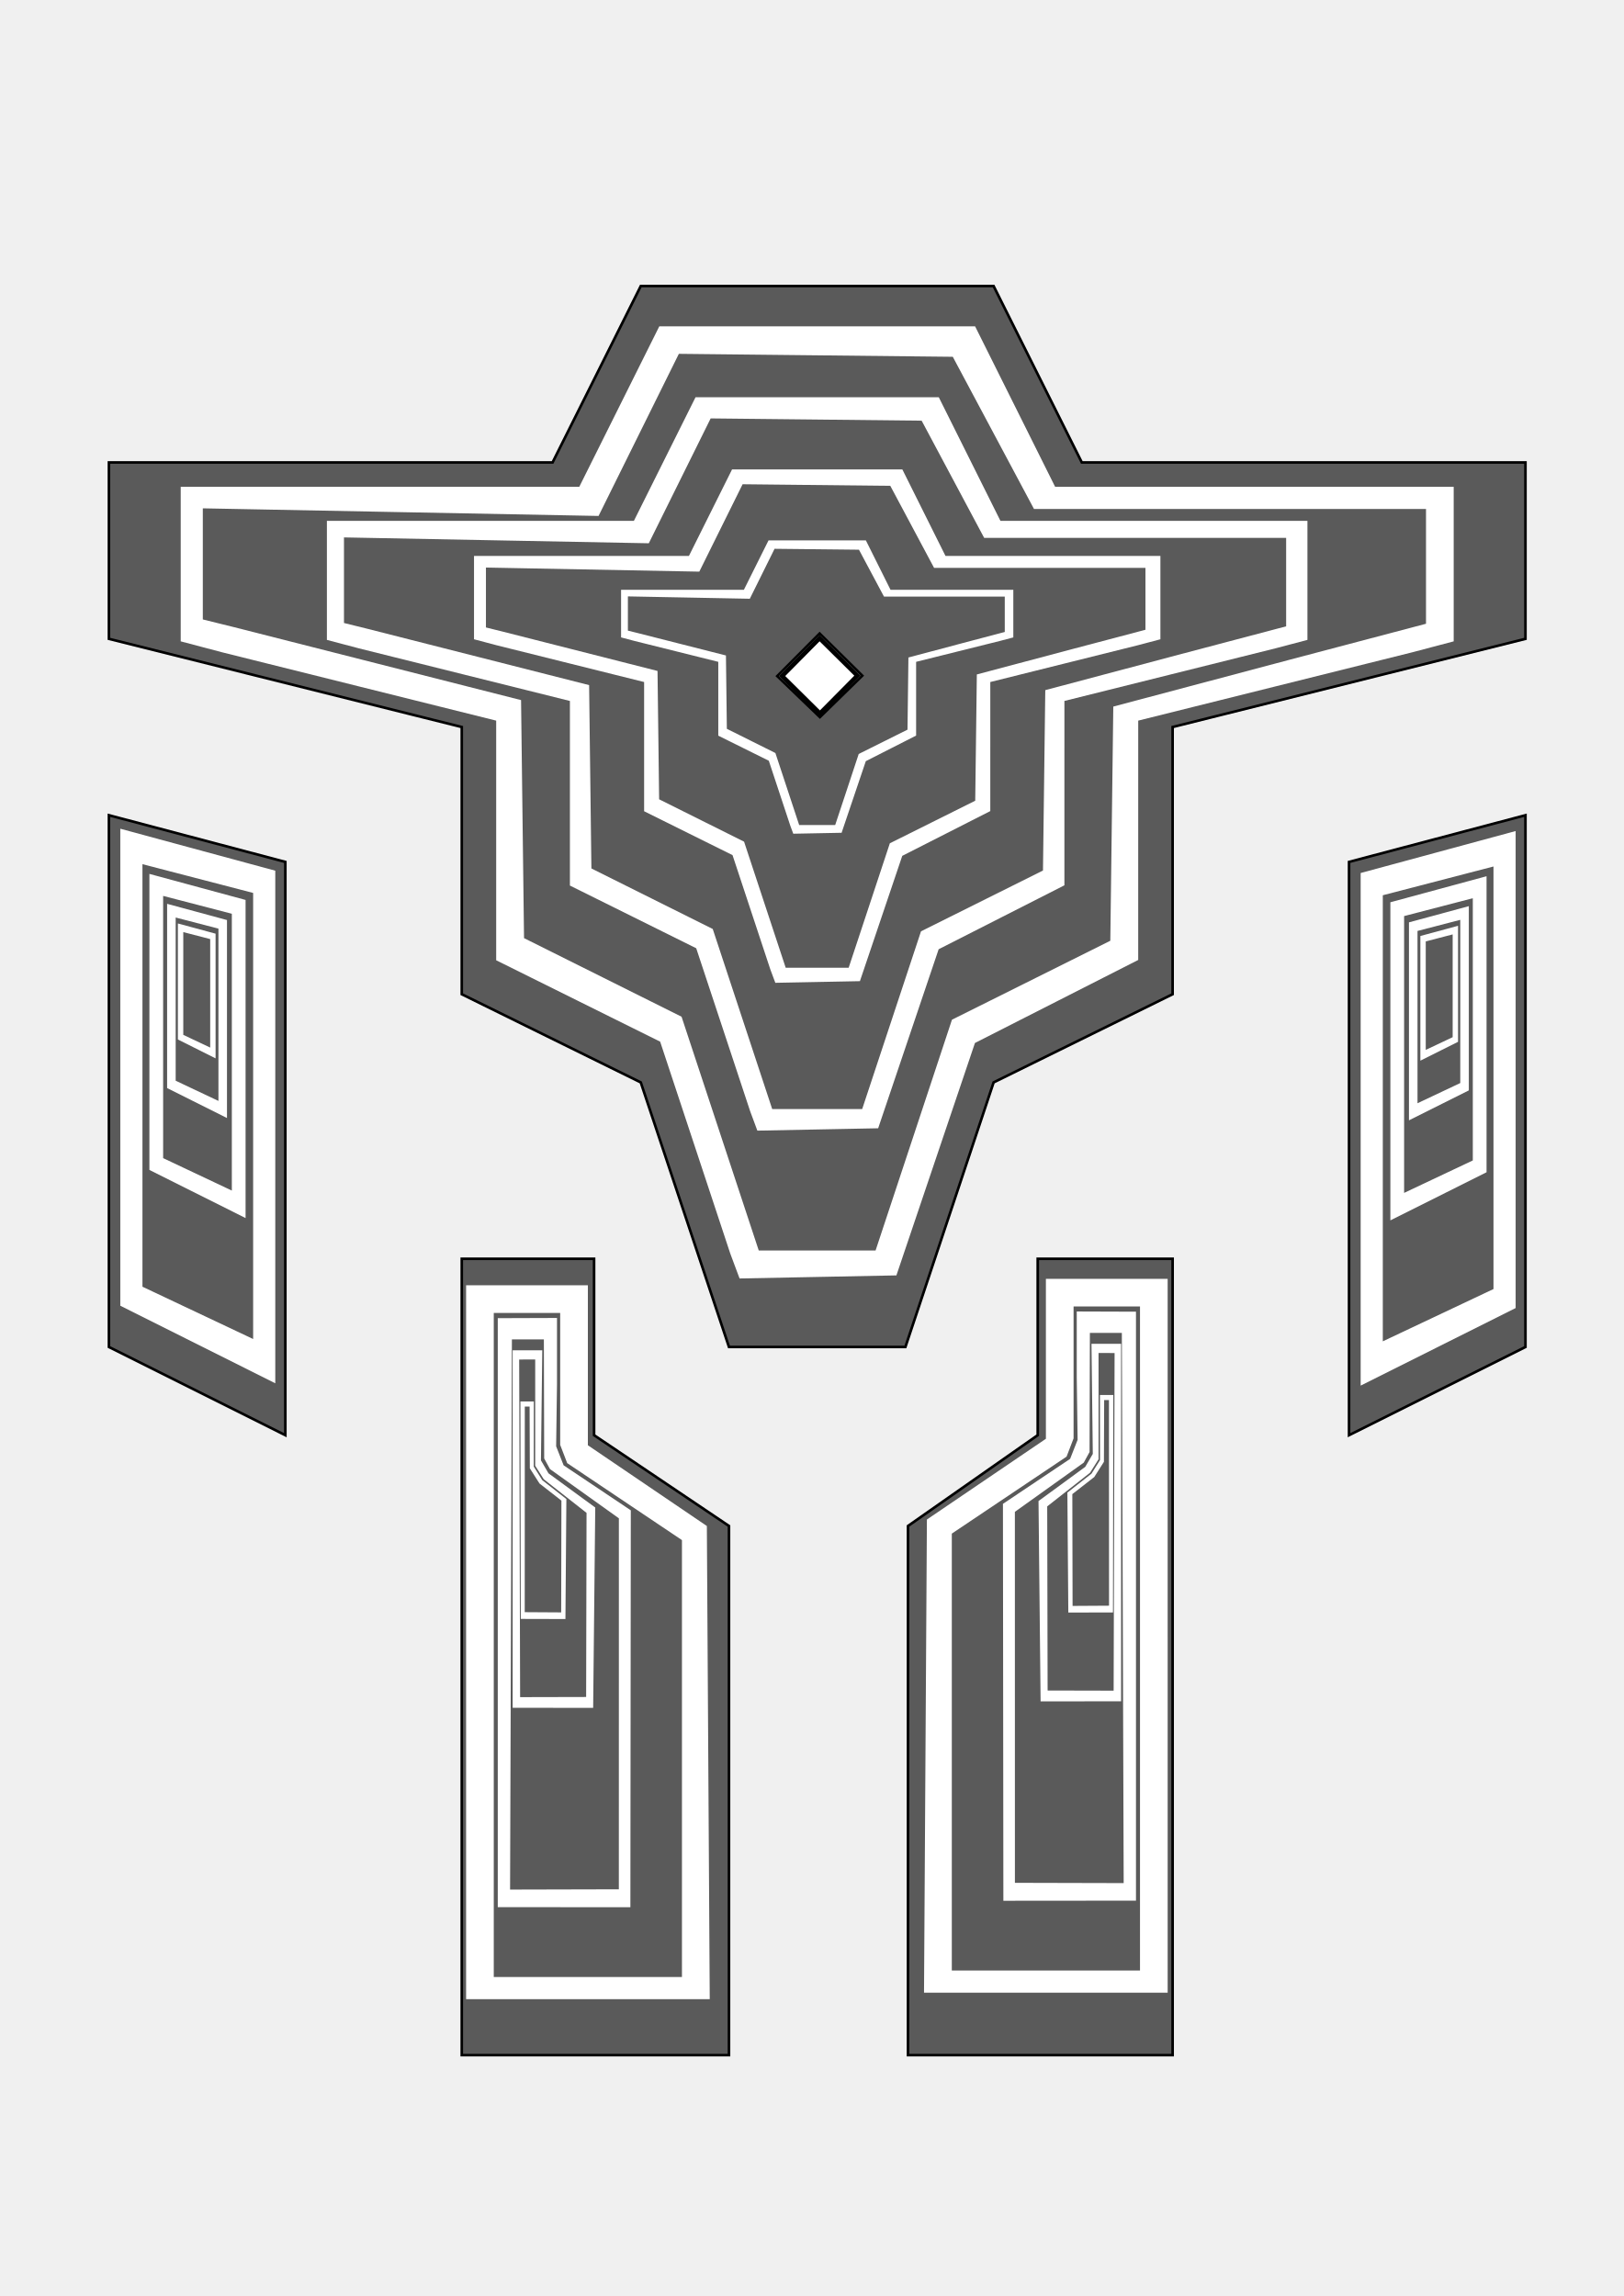
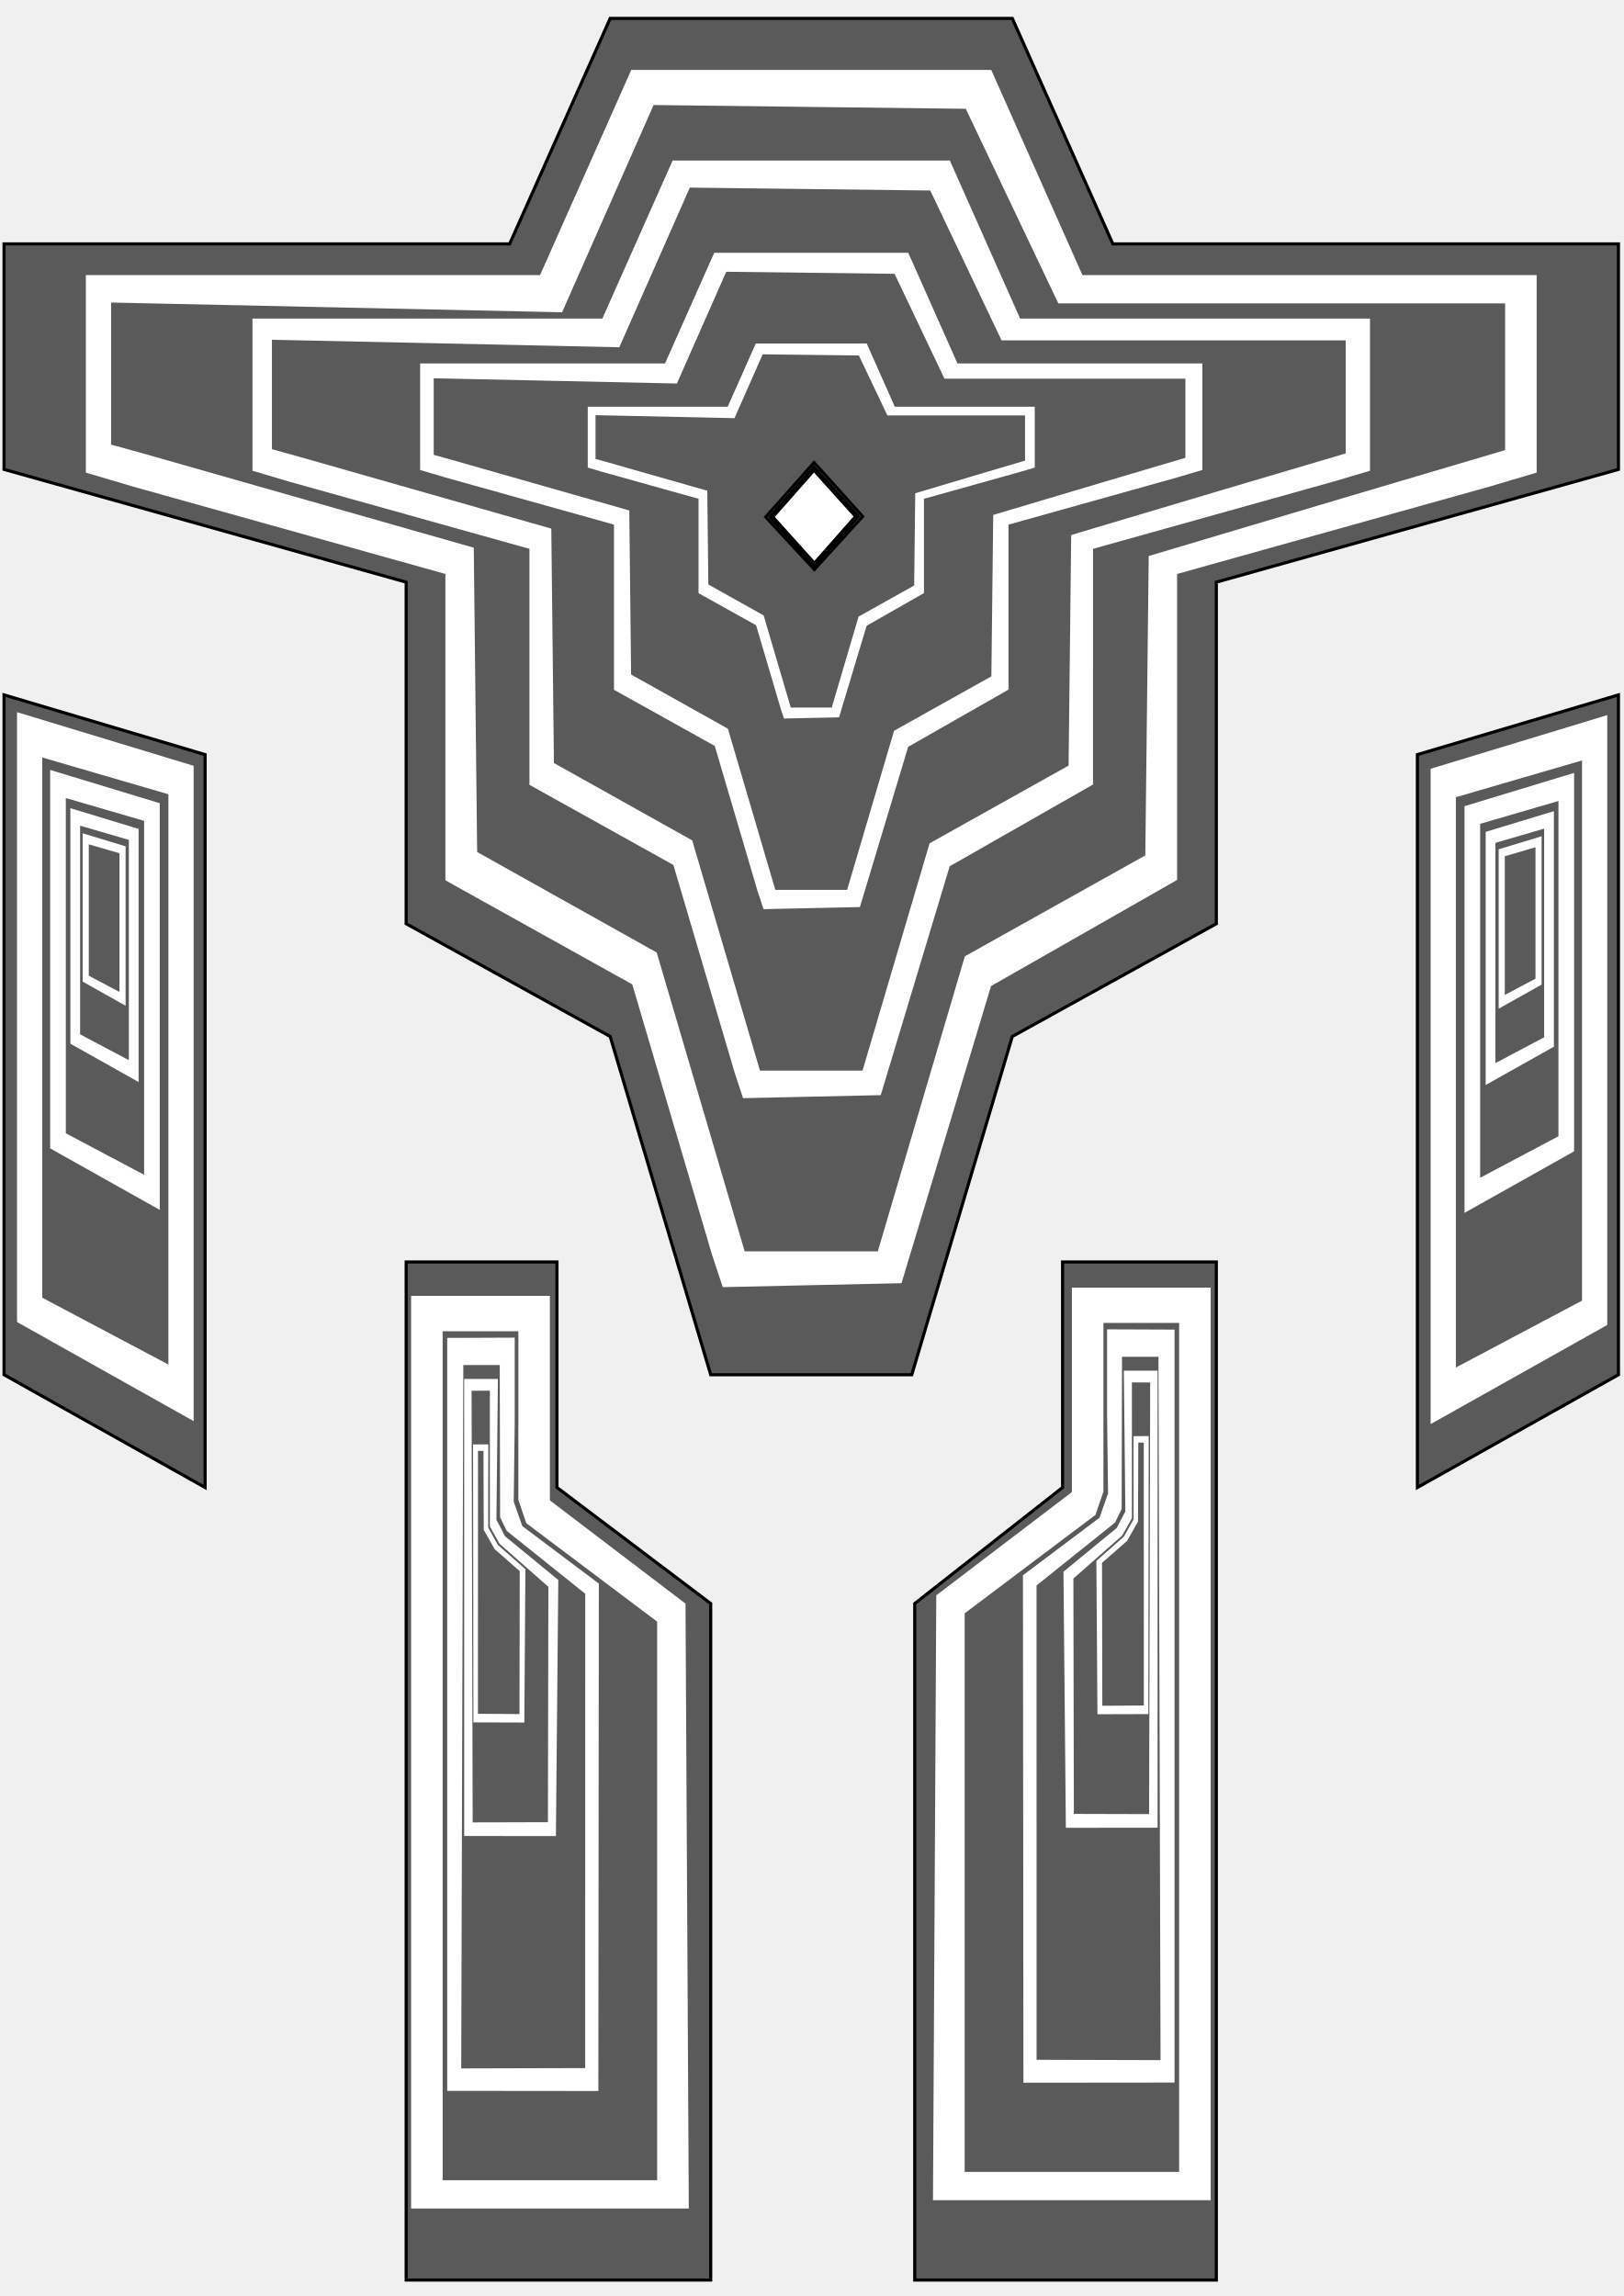
<svg xmlns="http://www.w3.org/2000/svg" width="210mm" height="297mm" viewBox="0 0 210 297" version="1.1" id="svg1" xml:space="preserve">
  <defs id="defs1" />
  <g id="layer1" style="display:inline">
-     <path fill="currentColor" d="M 94.282,265.843 H 59.722 V 162.832 h 17.113 v 22.817 l 17.448,11.744 z M 82.874,37.004 71.466,59.821 H 14.088 v 22.817 l 45.634,11.408 v 34.561 l 23.152,11.408 11.408,34.225 h 22.817 l 11.408,-34.225 23.152,-11.408 V 94.046 L 197.294,82.638 V 59.821 H 139.916 L 128.508,37.004 Z m 23.132,44.947 5.514,5.45 -5.478,5.361 -5.515,-5.307 z M 117.435,265.843 h 34.225 V 162.832 h -17.448 v 22.817 l -16.777,11.744 z m 79.859,-160.389 -22.817,6.04 v 74.155 L 197.294,174.24 Z m -183.206,0 22.817,6.04 v 74.155 L 14.088,174.24 Z" id="path1" style="fill:#5a5a5a;fill-opacity:1;stroke:#000000;stroke-width:0.336;stroke-opacity:1" />
-     <rect style="opacity:1;fill:#ffffff;fill-opacity:1;stroke:#000000;stroke-width:0.569;stroke-opacity:1" id="rect27" width="6.886" height="6.886" x="9.016" y="133.411" transform="rotate(-45.28992)" />
+     <path fill="currentColor" d="M 91.92,294.94 H 52.531 V 163.245 h 19.503 v 29.17 l 19.885,15.014 z M 78.918,2.379 65.916,31.55 H 0.523 V 60.72 L 52.531,75.305 v 44.184 l 26.386,14.585 13.002,43.755 h 26.004 l 13.002,-43.755 26.386,-14.585 V 75.305 L 209.32,60.72 V 31.55 H 143.928 L 130.926,2.379 Z m 26.364,57.462 6.284,6.968 -6.243,6.854 -6.285,-6.784 z m 13.025,235.099 H 157.312 V 163.245 h -19.885 v 29.17 l -19.121,15.014 z M 209.32,89.89 183.316,97.612 V 192.415 l 26.004,-14.585 z m -208.797,0 26.004,7.722 V 192.415 L 0.523,177.83 Z" id="path1" style="fill:#5a5a5a;fill-opacity:1;stroke:#000000;stroke-width:0.405;stroke-opacity:1" />
+     <rect style="opacity:1;fill:#ffffff;fill-opacity:1;stroke:#000000;stroke-width:0.689;stroke-opacity:1" id="rect27" width="8.345" height="8.335" x="29.571" y="119.827" transform="matrix(0.6616753,-0.7497905,0.6691797,0.7431006,0,0)" />
  </g>
  <g id="layer2" style="display:inline">
    <path fill="currentColor" d="m -55.891,227.001 h -12.262 v -36.548 h 6.071 v 8.095 l 6.19,4.167 z m -4.048,-81.19 -4.048,8.095 h -20.357 v 8.095 l 16.19,4.048 v 12.262 l 8.214,4.048 4.048,12.143 h 8.095 l 4.048,-12.143 8.214,-4.048 v -12.262 l 16.19,-4.048 v -8.095 h -20.357 l -4.048,-8.095 z m 15.005,1.646 4.157,7.839 20.06,-0.095 -0.092,5.765 -16.118,4.253 0.011,11.929 -8.027,3.969 -3.978,11.891 -5.811,-0.008 -4.011,-11.983 -7.979,-3.988 0.016,-12.093 -16.402,-4.165 0.008,-5.528 20.166,0.297 3.964,-8.134 z m -2.743,79.545 h 12.143 v -36.548 h -6.19 v 8.095 l -5.952,4.167 z m 28.333,-56.905 -8.095,2.143 v 26.31 l 8.095,-4.048 z m -65,0 8.095,2.143 v 26.31 l -8.095,-4.048 z" id="path3" style="display:none;opacity:1;fill:#ffffff;fill-opacity:1;stroke-width:0.119" />
-     <path style="fill:#ffffff;stroke-width:2.536" d="m 95.042,163.746 -0.606,-1.63 -4.528,-13.686 -4.528,-13.686 -10.603,-5.264 -10.603,-5.264 V 108.716 93.217 l -17.717,-4.418 -17.717,-4.418 -2.684,-0.709 -2.684,-0.709 v -9.994 -9.994 h 25.773 25.773 l 5.175,-10.379 5.175,-10.379 h 20.424 20.424 l 5.175,10.379 5.175,10.379 h 25.773 25.773 v 9.994 9.994 l -2.684,0.709 -2.684,0.709 -17.717,4.418 -17.717,4.418 -0.001,15.48 -10e-4,15.48 -10.557,5.369 -10.557,5.369 -5.079,15.032 -5.079,15.032 -10.142,0.199 -10.142,0.199 z m 23.141,-16.915 4.938,-14.927 10.24,-5.106 10.24,-5.106 0.193,-15.146 0.193,-15.146 11.453,-3.043 11.453,-3.043 8.769,-2.314 8.769,-2.314 v -7.424 -7.424 h -25.351 -25.351 l -5.251,-9.843 -5.251,-9.843 -17.714,-0.191 -17.714,-0.191 -5.193,10.485 -5.193,10.485 -25.591,-0.492 -25.591,-0.492 v 7.186 7.186 l 1.969,0.487 1.969,0.487 18.611,4.73 18.611,4.73 0.192,15.395 0.192,15.395 10.187,5.083 10.187,5.083 4.992,15.121 4.992,15.121 h 7.554 7.554 z" id="path9" />
-     <path style="fill:#ffffff;stroke-width:2.536" d="m 15.56,168.904 v -61.704 l 20.043,5.429 v 66.307 z m 17.18,-53.398 -14.316,-3.72 v 54.658 l 14.316,6.765 z" id="path5" />
-     <path style="fill:#ffffff;stroke-width:2.536" d="m 60.283,166.26 h 15.748 v 10.346 10.346 l 15.39,10.445 0.373,61.203 h -31.512 z m 27.917,32.96 -14.843,-9.958 -0.906,-2.36 v -8.531 -8.531 h -8.59 v 85.899 h 24.338 z" id="path8" />
-     <path style="fill:#ffffff;stroke-width:1.954" d="m 97.488,145.001 -0.467,-1.256 -3.488,-10.542 -3.488,-10.542 -8.168,-4.055 -8.168,-4.055 V 102.612 90.673 l -13.647,-3.403 -13.647,-3.403 -2.068,-0.546 -2.068,-0.546 V 75.076 67.378 h 19.852 19.852 l 3.986,-7.995 3.986,-7.995 h 15.732 15.732 l 3.986,7.995 3.986,7.995 h 19.852 19.852 v 7.698 7.698 l -2.068,0.546 -2.068,0.546 -13.647,3.403 -13.647,3.403 -9.4e-4,11.924 -0.001,11.924 -8.132,4.135 -8.132,4.135 -3.912,11.579 -3.912,11.579 -7.812,0.153 -7.812,0.153 z m 17.825,-13.03 3.803,-11.498 7.888,-3.933 7.888,-3.933 0.149,-11.667 0.149,-11.667 8.822,-2.344 8.822,-2.344 6.754,-1.783 6.754,-1.783 v -5.719 -5.719 h -19.527 -19.527 l -4.044,-7.582 -4.044,-7.582 -13.644,-0.147 -13.644,-0.147 -4,8.076 -4,8.076 -19.712,-0.379 -19.712,-0.379 v 5.535 5.535 l 1.516,0.375 1.516,0.375 14.336,3.643 14.336,3.643 0.148,11.858 0.148,11.858 7.847,3.915 7.847,3.915 3.845,11.647 3.845,11.647 h 5.819 5.819 z" id="path10" />
-     <path style="fill:#ffffff;stroke-width:1.368" d="m 99.949,126.253 -0.327,-0.879 -2.441,-7.38 -2.441,-7.38 -5.717,-2.838 -5.717,-2.838 v -8.357 -8.357 l -9.553,-2.382 -9.553,-2.382 -1.447,-0.383 -1.447,-0.383 v -5.389 -5.389 h 13.897 13.897 l 2.79,-5.597 2.79,-5.597 h 11.013 11.012 l 2.79,5.597 2.79,5.597 h 13.897 13.897 v 5.389 5.389 l -1.447,0.383 -1.447,0.383 -9.553,2.382 -9.553,2.382 -6.6e-4,8.347 -7.1e-4,8.347 -5.692,2.895 -5.692,2.895 -2.739,8.105 -2.739,8.105 -5.469,0.107 -5.469,0.107 z m 12.477,-9.121 2.662,-8.049 5.521,-2.753 5.521,-2.753 0.104,-8.167 0.104,-8.167 6.176,-1.641 6.176,-1.641 4.728,-1.248 4.728,-1.248 v -4.003 -4.003 h -13.669 -13.669 l -2.831,-5.307 -2.831,-5.307 -9.551,-0.103 -9.551,-0.103 -2.8,5.653 -2.8,5.653 -13.798,-0.265 -13.798,-0.265 v 3.875 3.875 l 1.061,0.263 1.061,0.263 10.035,2.55 10.035,2.55 0.104,8.301 0.104,8.301 5.493,2.741 5.493,2.741 2.691,8.153 2.691,8.153 h 4.073 4.073 z" id="path11" />
-     <path style="fill:#ffffff;stroke-width:0.781" d="m 102.41,107.342 -0.187,-0.502 -1.395,-4.217 -1.395,-4.217 -3.267,-1.622 -3.267,-1.622 v -4.775 -4.775 l -5.459,-1.361 -5.459,-1.361 -0.827,-0.219 -0.827,-0.219 v -3.079 -3.079 h 7.941 7.941 l 1.595,-3.198 1.595,-3.198 h 6.293 6.293 l 1.595,3.198 1.595,3.198 h 7.941 7.941 v 3.079 3.079 l -0.827,0.219 -0.827,0.219 -5.459,1.361 -5.459,1.361 -3.8e-4,4.77 -4e-4,4.77 -3.253,1.654 -3.253,1.654 -1.565,4.632 -1.565,4.632 -3.125,0.061 -3.125,0.061 z m 7.13,-5.212 1.521,-4.599 3.155,-1.573 3.155,-1.573 0.059,-4.667 0.059,-4.667 3.529,-0.938 3.529,-0.938 2.702,-0.713 2.702,-0.713 v -2.288 -2.288 h -7.811 -7.811 l -1.618,-3.033 -1.618,-3.033 -5.458,-0.059 -5.458,-0.059 -1.6,3.231 -1.6,3.231 -7.885,-0.152 -7.885,-0.152 v 2.214 2.214 l 0.607,0.15 0.607,0.15 5.734,1.457 5.734,1.457 0.059,4.743 0.059,4.743 3.139,1.566 3.139,1.566 1.538,4.659 1.538,4.659 h 2.328 2.328 z" id="path12" />
-     <path style="fill:#ffffff;stroke-width:1.574" d="M 19.322,151.337 V 113.044 l 12.439,3.369 v 41.149 z m 10.662,-33.138 -8.885,-2.309 v 33.92 l 8.885,4.198 z" id="path14" />
-     <path style="fill:#ffffff;stroke-width:0.98" d="m 21.615,140.748 v -23.833 l 7.741,2.097 v 25.61 z m 6.636,-20.625 -5.53,-1.437 v 21.111 l 5.53,2.613 z" id="path15" />
-     <path style="fill:#ffffff;stroke-width:0.617" d="m 23.007,134.464 v -15.008 l 4.875,1.32 v 16.128 z m 4.179,-12.988 -3.482,-0.905 v 13.294 l 3.482,1.645 z" id="path16" />
-     <path style="fill:#ffffff;stroke-width:2.536" d="m 196.023,169.204 v -61.704 l -20.043,5.429 v 66.307 z m -17.18,-53.398 14.316,-3.72 v 54.658 l -14.316,6.765 z" id="path17" />
-     <path style="fill:#ffffff;stroke-width:1.574" d="m 192.261,151.637 v -38.293 l -12.439,3.369 v 41.149 z m -10.662,-33.138 8.885,-2.309 v 33.92 l -8.885,4.198 z" id="path18" />
-     <path style="fill:#ffffff;stroke-width:0.98" d="M 189.968,141.048 V 117.215 l -7.741,2.097 v 25.61 z m -6.636,-20.625 5.53,-1.437 v 21.111 l -5.53,2.613 z" id="path19" />
-     <path style="fill:#ffffff;stroke-width:0.617" d="m 188.576,134.764 v -15.008 l -4.875,1.32 v 16.128 z m -4.179,-12.988 3.482,-0.905 v 13.294 l -3.482,1.645 z" id="path20" />
-     <path style="fill:#ffffff;stroke-width:1.587" d="m 64.379,170.512 7.66,-0.026 v 8.536 l -0.111,8.065 0.968,2.461 8.689,5.821 -0.055,51.343 -17.151,-0.015 z m 15.663,25.889 -8.91,-6.367 -0.75,-1.372 -0.041,-15.402 h -4.134 l -0.237,71.167 14.068,-0.035 z" id="path21" />
-     <path style="fill:#ffffff;stroke-width:0.963" d="m 66.304,174.668 3.831,5.1e-4 -0.171,14.243 0.976,1.672 6.045,4.423 -0.27,25.915 -10.411,-0.01 z m 9.556,21.031 -5.536,-4.353 -1.106,-1.746 0.003,-13.748 -2.075,0.01 0.123,43.672 8.539,-0.02 z" id="path22" />
-     <path style="fill:#ffffff;stroke-width:0.585" d="m 67.311,181.286 1.729,0.005 -0.01,8.415 1.106,1.76 3.116,2.445 -0.122,15.519 -5.777,-0.015 z m 5.3,12.825 -2.838,-2.214 -1.248,-1.962 -0.03,-7.993 -0.62,0.005 -0.009,26.596 4.714,0.029 z" id="path23" />
-     <path style="fill:#ffffff;stroke-width:2.536" d="m 151.018,165.421 h -15.748 v 10.346 10.346 l -15.39,10.445 -0.373,61.203 h 31.512 z m -27.917,32.96 14.843,-9.958 0.906,-2.36 v -8.531 -8.531 h 8.59 v 85.899 h -24.338 z" id="path24" />
-     <path style="fill:#ffffff;stroke-width:1.587" d="m 146.921,169.674 -7.66,-0.026 v 8.536 l 0.111,8.065 -0.968,2.461 -8.689,5.821 0.055,51.343 17.151,-0.015 z m -15.663,25.889 8.91,-6.367 0.75,-1.372 0.041,-15.402 h 4.134 l 0.237,71.167 -14.068,-0.035 z" id="path25" />
-     <path style="fill:#ffffff;stroke-width:0.963" d="m 144.996,173.829 -3.831,5.1e-4 0.171,14.243 -0.976,1.672 -6.045,4.423 0.27,25.915 10.411,-0.01 z m -9.556,21.031 5.536,-4.353 1.106,-1.746 -0.003,-13.748 2.075,0.01 -0.123,43.672 -8.539,-0.02 z" id="path26" />
-     <path style="fill:#ffffff;stroke-width:0.585" d="m 143.989,180.448 -1.729,0.005 0.01,8.415 -1.106,1.76 -3.116,2.445 0.122,15.519 5.777,-0.015 z m -5.3,12.825 2.838,-2.214 1.248,-1.962 0.03,-7.993 0.62,0.005 0.01,26.596 -4.714,0.029 z" id="path27" />
+     <path style="fill:#ffffff;stroke-width:3.062" d="M 92.786,164.413 92.095,162.328 86.934,144.831 81.774,127.334 69.689,120.604 57.605,113.874 V 94.06 74.245 L 37.413,68.596 17.222,62.948 14.163,62.041 11.103,61.134 V 48.357 35.581 H 40.476 69.849 L 75.747,22.311 81.645,9.041 h 23.277 23.277 l 5.898,13.27 5.898,13.27 h 29.373 29.373 v 12.777 12.777 l -3.059,0.907 -3.059,0.907 -20.191,5.648 -20.191,5.648 -9.9e-4,19.79 -0.001,19.79 -12.032,6.864 -12.032,6.864 -5.789,19.218 -5.789,19.218 -11.559,0.254 -11.559,0.254 z m 26.373,-21.625 5.627,-19.084 11.671,-6.527 11.671,-6.527 0.22,-19.364 0.22,-19.364 13.053,-3.89 13.053,-3.89 9.994,-2.959 9.994,-2.959 V 48.733 39.241 H 165.769 136.877 L 130.893,26.658 124.909,14.075 104.721,13.83 84.534,13.585 78.615,26.99 72.697,40.394 43.532,39.765 14.367,39.135 v 9.187 9.187 l 2.243,0.623 2.243,0.623 21.211,6.047 21.211,6.047 0.219,19.682 0.219,19.682 11.61,6.498 11.61,6.498 5.689,19.331 5.689,19.331 h 8.61 8.61 z" id="path9" />
+     <path style="fill:#ffffff;stroke-width:3.062" d="M 2.201,171.007 V 92.122 L 25.044,99.062 V 183.832 Z M 21.781,102.74 5.464,97.985 v 69.878 l 16.316,8.648 z" id="path5" />
+     <path style="fill:#ffffff;stroke-width:3.062" d="m 53.171,167.627 h 17.948 v 13.227 13.227 l 17.54,13.354 0.426,78.245 H 53.171 Z M 84.988,209.765 68.072,197.034 67.04,194.017 V 183.11 172.203 h -9.79 v 109.817 h 27.738 z" id="path8" />
+     <path style="fill:#ffffff;stroke-width:2.358" d="m 95.574,140.448 -0.532,-1.605 -3.975,-13.478 -3.975,-13.478 -9.309,-5.184 -9.309,-5.184 V 86.256 70.993 L 52.921,66.642 37.368,62.292 35.011,61.593 32.655,60.894 v -9.842 -9.842 h 22.625 22.625 l 4.543,-10.221 4.543,-10.221 h 17.93 17.93 l 4.543,10.221 4.543,10.221 h 22.625 22.625 v 9.842 9.842 l -2.357,0.699 -2.357,0.699 -15.553,4.351 -15.553,4.351 -9.9e-4,15.244 -10e-4,15.244 -9.268,5.287 -9.268,5.287 -4.459,14.803 -4.459,14.803 -8.904,0.196 -8.904,0.196 z m 20.315,-16.658 4.335,-14.7 8.99,-5.028 8.99,-5.028 0.169,-14.915 0.169,-14.915 10.055,-2.997 10.055,-2.997 7.698,-2.279 7.698,-2.279 V 51.342 44.031 H 151.791 129.536 L 124.927,34.338 120.317,24.645 104.767,24.457 89.217,24.268 84.658,34.593 80.099,44.919 57.634,44.434 35.168,43.949 v 7.077 7.077 l 1.728,0.48 1.728,0.48 16.339,4.658 16.339,4.658 0.169,15.16 0.169,15.16 8.943,5.005 8.943,5.006 4.382,14.891 4.382,14.891 h 6.632 6.632 z" id="path10" />
+     <path style="fill:#ffffff;stroke-width:1.651" d="m 98.378,116.48 -0.373,-1.124 -2.782,-9.434 -2.782,-9.434 -6.516,-3.629 -6.516,-3.629 V 78.546 67.862 L 68.521,64.816 57.634,61.771 55.985,61.282 54.335,60.793 v -6.889 -6.889 h 15.838 15.838 l 3.18,-7.155 3.18,-7.155 h 12.551 12.551 l 3.18,7.155 3.18,7.155 h 15.838 15.838 v 6.889 6.889 l -1.65,0.489 -1.65,0.489 -10.887,3.046 -10.887,3.046 -7.5e-4,10.671 -8.1e-4,10.671 -6.488,3.701 -6.488,3.701 -3.121,10.362 -3.121,10.362 -6.233,0.137 -6.233,0.137 z m 14.22,-11.66 3.034,-10.29 6.293,-3.52 6.293,-3.52 0.119,-10.441 0.119,-10.441 7.038,-2.098 7.038,-2.098 5.389,-1.595 5.389,-1.595 V 54.106 48.988 H 137.73 122.152 L 118.925,42.203 115.698,35.418 104.813,35.286 93.928,35.154 90.737,42.382 87.546,49.61 71.82,49.27 56.094,48.931 v 4.954 4.954 l 1.21,0.336 1.21,0.336 11.437,3.26 11.437,3.26 0.118,10.612 0.118,10.612 6.26,3.504 6.26,3.504 3.067,10.423 3.067,10.423 h 4.642 4.642 z" id="path11" />
+     <path style="fill:#ffffff;stroke-width:0.943" d="m 101.183,92.303 -0.213,-0.642 -1.59,-5.391 -1.59,-5.391 -3.723,-2.074 -3.723,-2.074 v -6.105 -6.105 l -6.221,-1.74 -6.221,-1.74 -0.943,-0.279 -0.943,-0.279 v -3.937 -3.937 h 9.05 9.05 l 1.817,-4.089 1.817,-4.089 h 7.172 7.172 l 1.817,4.089 1.817,4.089 h 9.05 9.05 v 3.937 3.937 l -0.943,0.279 -0.943,0.279 -6.221,1.74 -6.221,1.74 -4.3e-4,6.098 -4.6e-4,6.098 -3.707,2.115 -3.707,2.115 -1.784,5.921 -1.784,5.921 -3.561,0.078 -3.561,0.078 z m 8.126,-6.663 1.734,-5.88 3.596,-2.011 3.596,-2.011 0.068,-5.966 0.068,-5.966 4.022,-1.199 4.022,-1.199 3.079,-0.912 3.079,-0.912 v -2.924 -2.924 h -8.902 -8.902 l -1.844,-3.877 -1.844,-3.877 -6.22,-0.075 -6.22,-0.075 -1.823,4.13 -1.823,4.13 -8.986,-0.194 -8.986,-0.194 v 2.831 2.831 l 0.691,0.192 0.691,0.192 6.535,1.863 6.535,1.863 0.068,6.064 0.068,6.064 3.577,2.002 3.577,2.002 1.753,5.956 1.753,5.956 h 2.653 2.653 z" id="path12" />
+     <path style="fill:#ffffff;stroke-width:1.9" d="M 6.488,148.549 V 99.593 l 14.176,4.307 v 52.608 z M 18.639,106.183 8.514,103.232 v 43.366 l 10.126,5.367 z" id="path14" />
+     <path style="fill:#ffffff;stroke-width:1.183" d="m 9.102,135.012 v -30.469 l 8.823,2.681 v 32.742 z m 7.562,-26.368 -6.302,-1.837 v 26.99 l 6.302,3.34 z" id="path15" />
+     <path style="fill:#ffffff;stroke-width:0.745" d="m 10.689,126.977 v -19.187 l 5.556,1.688 v 20.618 z m 4.762,-16.604 -3.969,-1.157 v 16.996 l 3.969,2.103 z" id="path16" />
+     <path style="fill:#ffffff;stroke-width:3.062" d="M 207.872,171.391 V 92.505 l -22.843,6.94 v 84.77 z m -19.579,-68.267 16.316,-4.756 v 69.878 l -16.316,8.648 z" id="path17" />
+     <path style="fill:#ffffff;stroke-width:1.9" d="M 203.585,148.932 V 99.977 l -14.176,4.307 v 52.608 z m -12.151,-42.366 10.126,-2.951 v 43.366 l -10.126,5.367 z" id="path18" />
+     <path style="fill:#ffffff;stroke-width:1.183" d="m 200.971,135.395 v -30.469 l -8.823,2.681 v 32.742 z m -7.562,-26.368 6.302,-1.837 v 26.99 l -6.302,3.34 z" id="path19" />
+     <path style="fill:#ffffff;stroke-width:0.745" d="m 199.384,127.361 v -19.187 l -5.556,1.688 v 20.618 z m -4.762,-16.604 3.969,-1.157 v 16.996 l -3.969,2.104 z" id="path20" />
+     <path style="fill:#ffffff;stroke-width:1.915" d="m 57.84,173.064 8.73,-0.033 v 10.913 l -0.127,10.311 1.104,3.147 9.903,7.442 -0.062,65.64 -19.547,-0.019 z m 17.851,33.098 -10.155,-8.139 -0.855,-1.754 -0.047,-19.691 h -4.712 l -0.27,90.983 16.034,-0.044 z" id="path21" />
+     <path style="fill:#ffffff;stroke-width:1.163" d="m 60.033,178.376 4.367,6.5e-4 -0.195,18.209 1.112,2.137 6.89,5.655 -0.308,33.131 -11.865,-0.013 z m 10.891,26.888 -6.31,-5.565 -1.26,-2.232 0.003,-17.576 -2.365,0.013 0.14,55.833 9.732,-0.026 z" id="path22" />
+     <path style="fill:#ffffff;stroke-width:0.706" d="m 61.181,186.838 1.971,0.007 -0.011,10.758 1.261,2.25 3.551,3.126 -0.139,19.84 -6.584,-0.019 z m 6.041,16.396 -3.235,-2.83 -1.423,-2.509 -0.034,-10.218 -0.707,0.007 -0.01,34.002 5.373,0.037 z" id="path23" />
+     <path style="fill:#ffffff;stroke-width:3.062" d="m 156.58,166.555 h -17.948 v 13.227 13.227 l -17.54,13.354 -0.425,78.245 h 35.913 z m -31.817,42.138 16.916,-12.731 1.032,-3.017 v -10.907 -10.907 h 9.79 v 109.818 h -27.738 z" id="path24" />
+     <path style="fill:#ffffff;stroke-width:1.915" d="m 151.911,171.991 -8.73,-0.033 v 10.913 l 0.127,10.311 -1.104,3.147 -9.903,7.442 0.062,65.64 19.547,-0.019 z m -17.851,33.098 10.155,-8.139 0.855,-1.754 0.046,-19.691 h 4.712 l 0.27,90.983 -16.034,-0.044 z" id="path25" />
+     <path style="fill:#ffffff;stroke-width:1.163" d="m 149.717,177.304 -4.367,6.6e-4 0.195,18.209 -1.112,2.137 -6.89,5.655 0.308,33.131 11.865,-0.013 z m -10.891,26.888 6.31,-5.565 1.26,-2.232 -0.003,-17.576 2.365,0.013 -0.14,55.833 -9.732,-0.026 z" id="path26" />
+     <path style="fill:#ffffff;stroke-width:0.706" d="m 148.57,185.765 -1.971,0.007 0.011,10.758 -1.261,2.25 -3.551,3.126 0.139,19.84 6.584,-0.019 z m -6.041,16.396 3.235,-2.83 1.423,-2.509 0.034,-10.218 0.707,0.007 0.011,34.002 -5.373,0.037 z" id="path27" />
  </g>
</svg>
